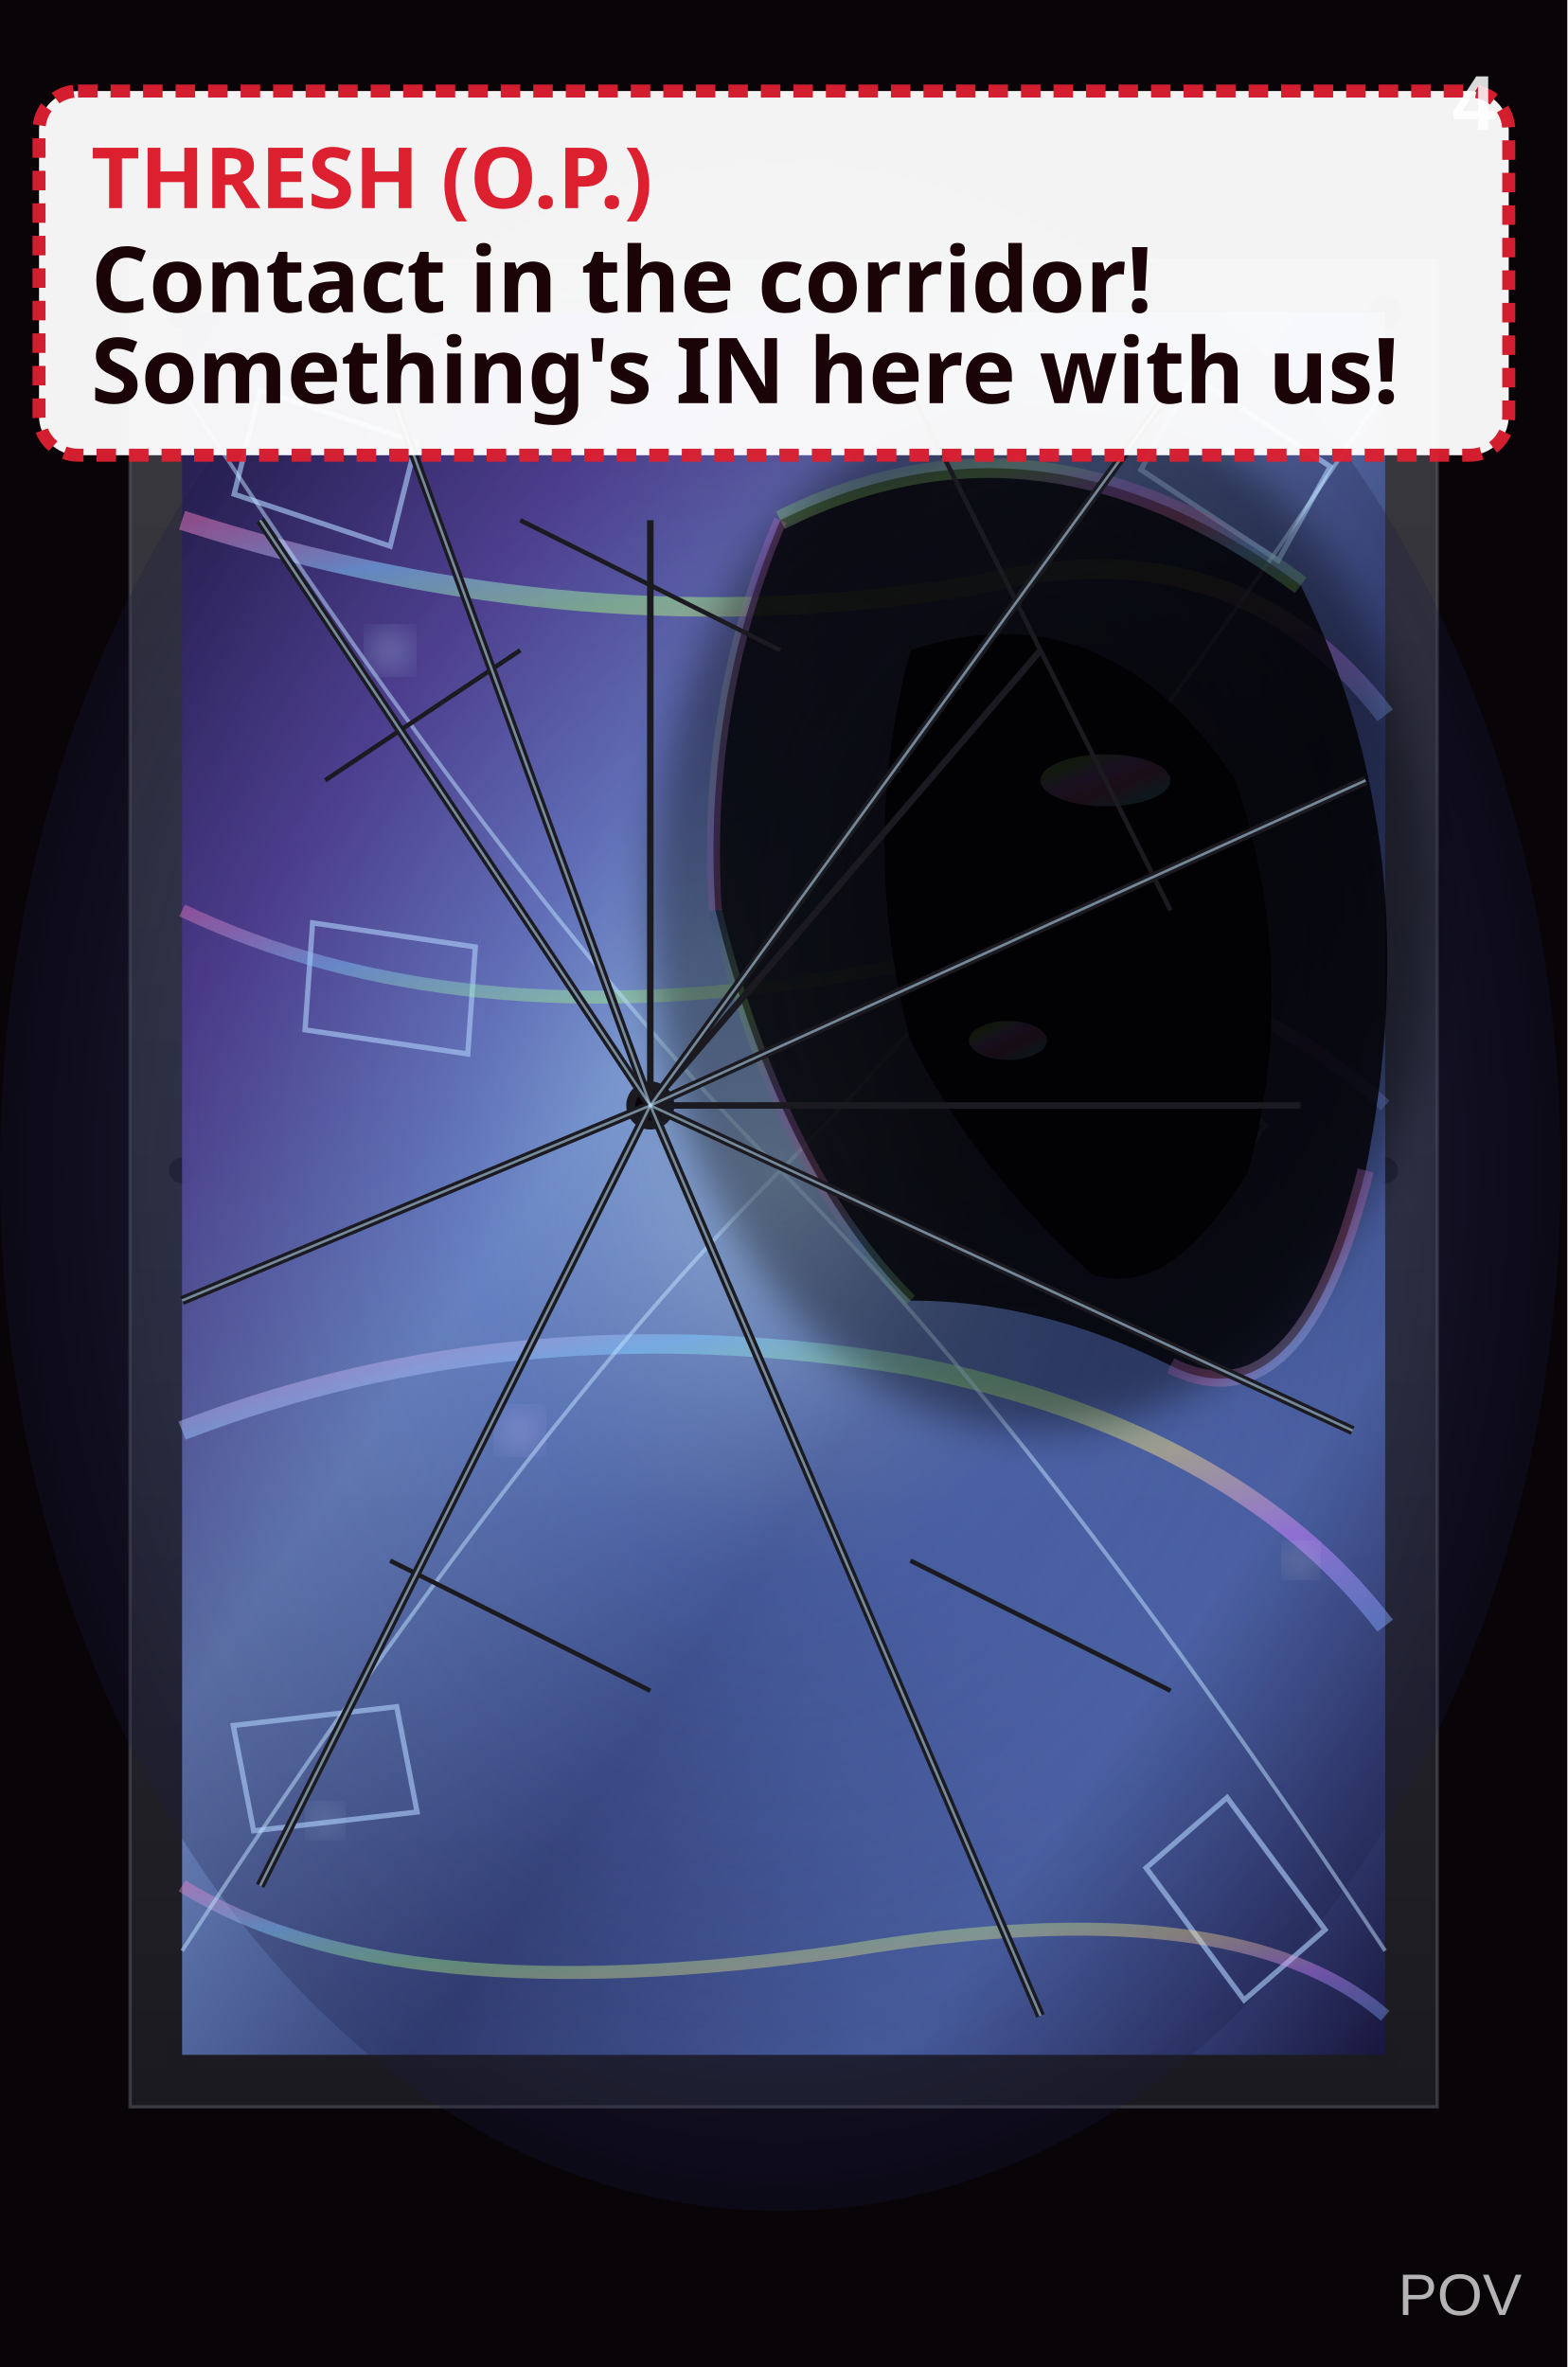
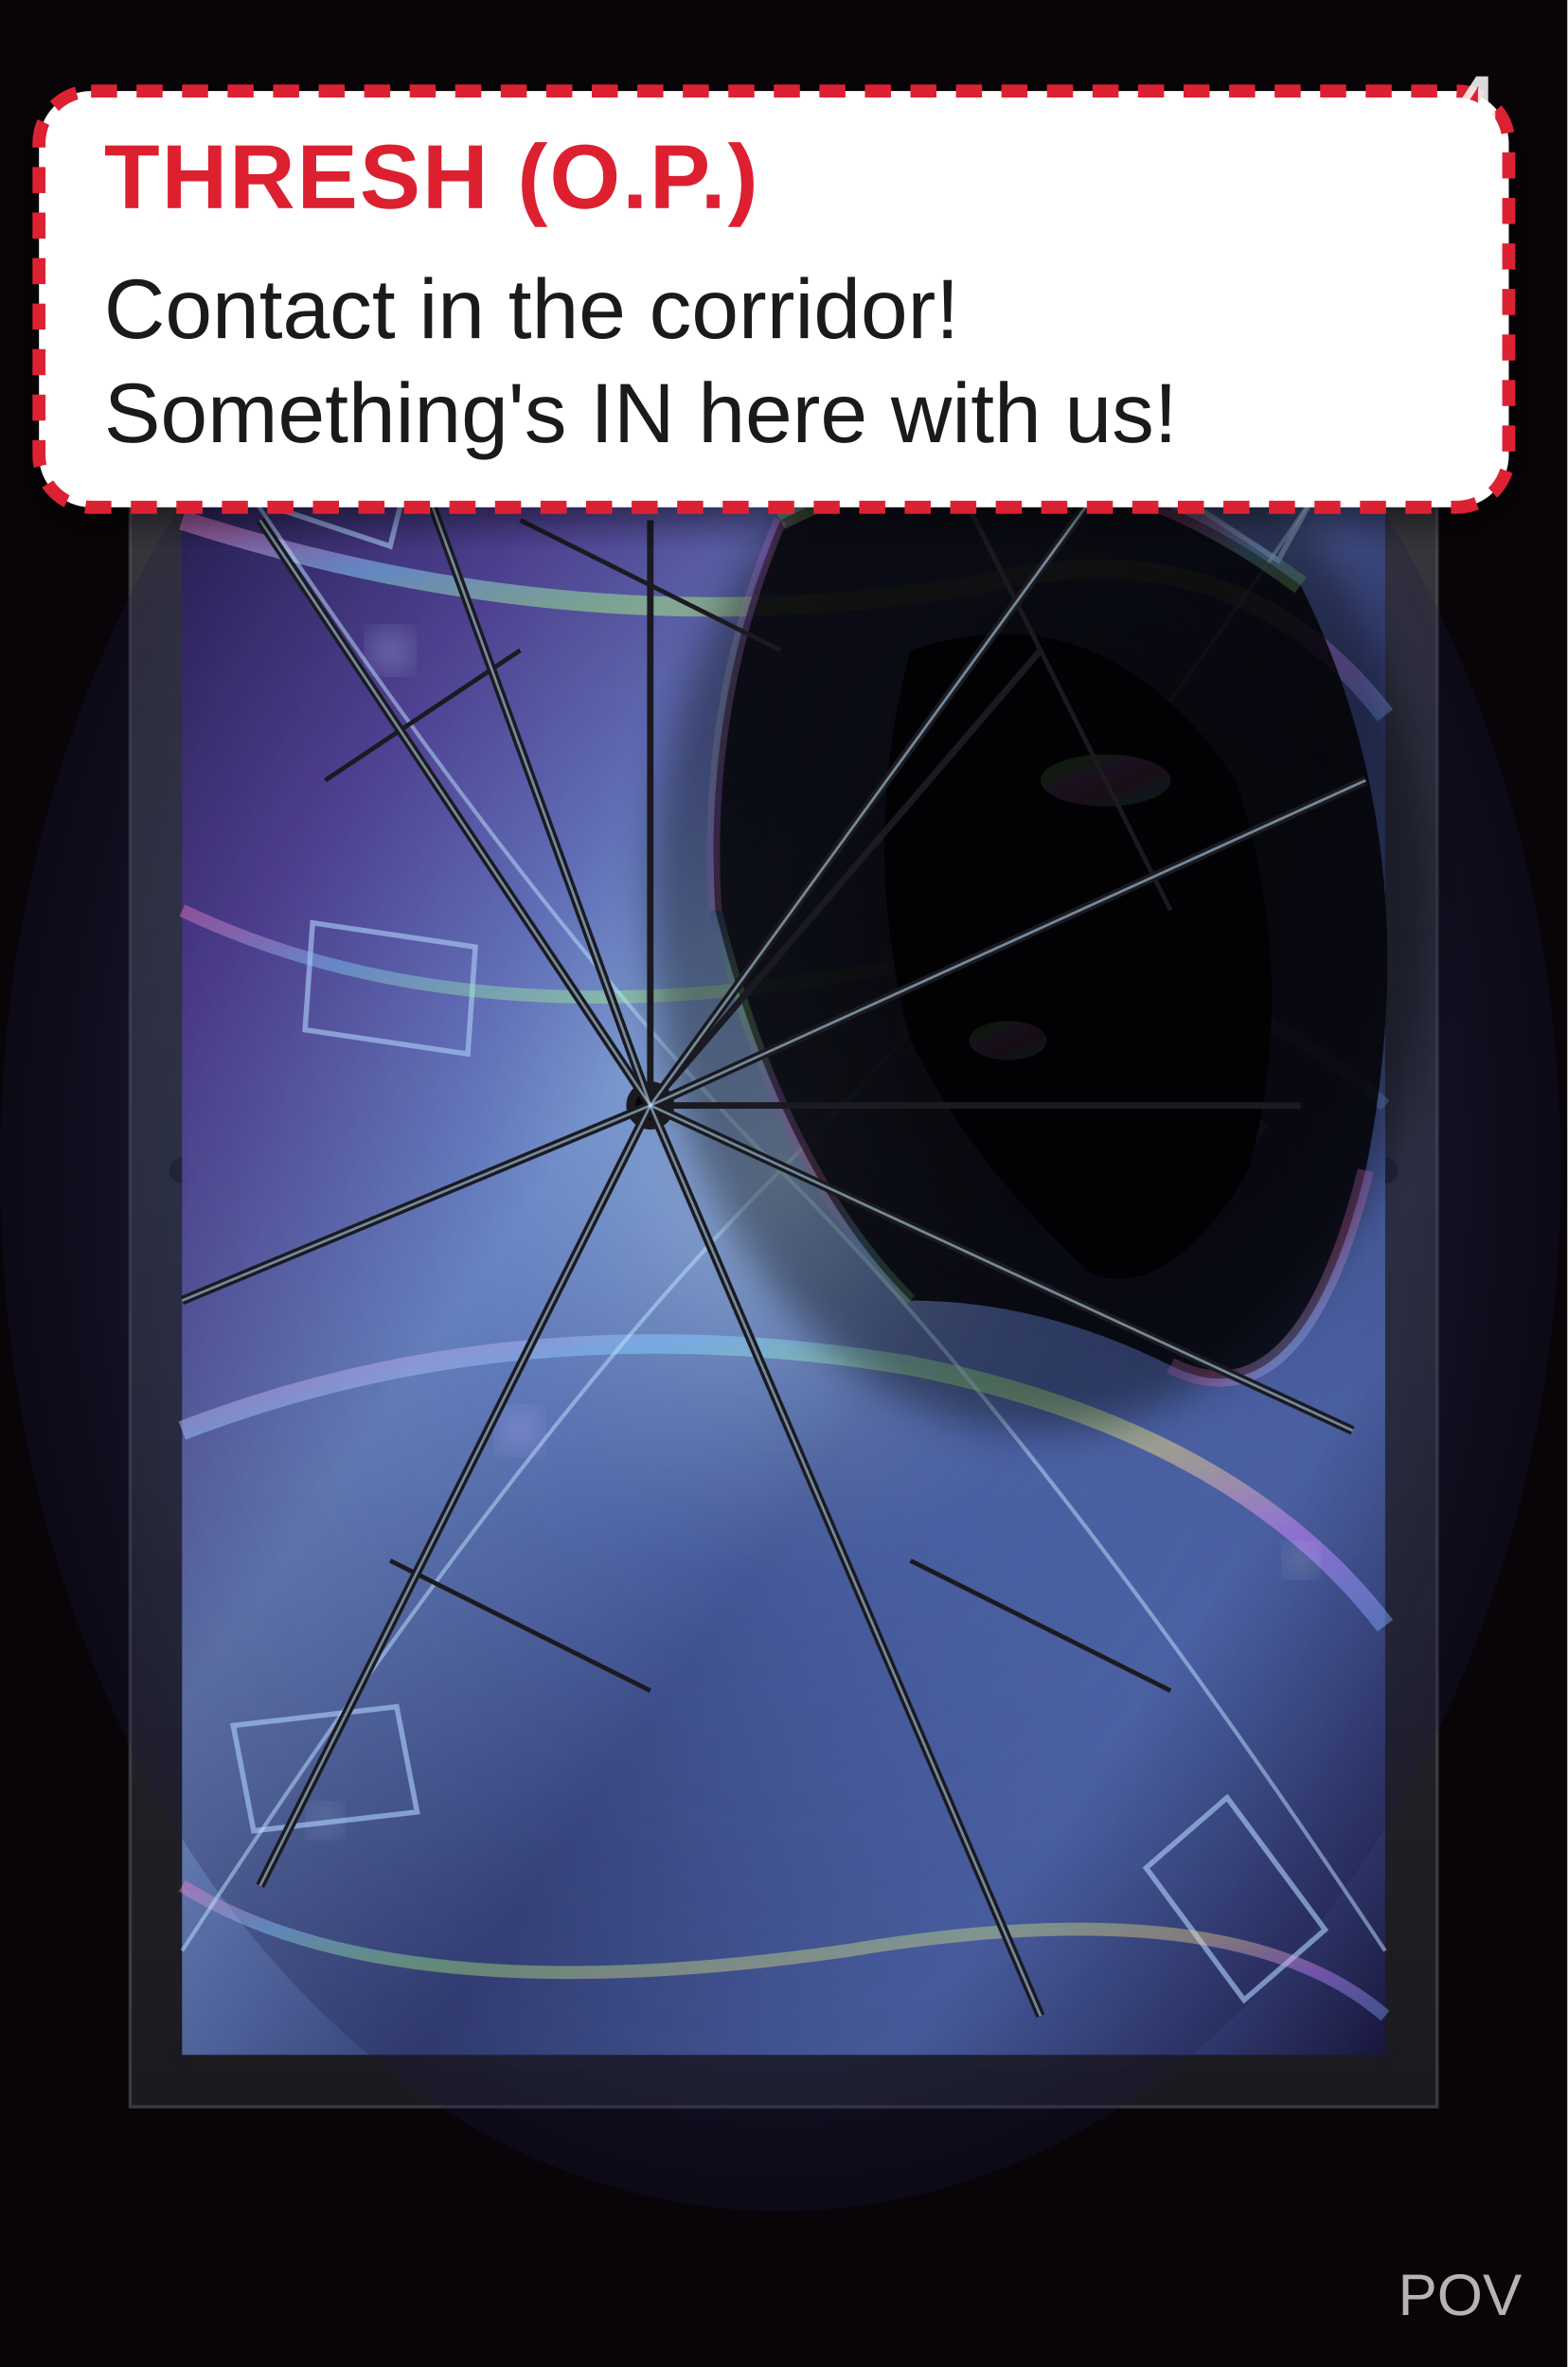
<svg xmlns="http://www.w3.org/2000/svg" viewBox="0 0 241 364" width="241" height="364">
  <defs>
    <linearGradient id="p3p4corridorChaos" x1="0%" y1="0%" x2="100%" y2="100%">
      <stop offset="0%" stop-color="#1a1842" stop-opacity="0.95" />
      <stop offset="20%" stop-color="#5a3aa0" stop-opacity="0.85" />
      <stop offset="40%" stop-color="#7a98d8" stop-opacity="0.85" />
      <stop offset="60%" stop-color="#3a4a8a" stop-opacity="0.85" />
      <stop offset="80%" stop-color="#5a78c8" stop-opacity="0.85" />
      <stop offset="100%" stop-color="#1a1842" stop-opacity="0.95" />
    </linearGradient>
    <radialGradient id="p3p4chaosGlow" cx="50%" cy="50%">
      <stop offset="0%" stop-color="#bfe4ff" stop-opacity="0.85" />
      <stop offset="40%" stop-color="#5a78c8" stop-opacity="0.55" />
      <stop offset="100%" stop-color="#1a1842" stop-opacity="0.4" />
    </radialGradient>
    <linearGradient id="p3p4prismChaos" x1="0%" y1="0%" x2="100%" y2="100%">
      <stop offset="0%" stop-color="#ff80c8" stop-opacity="0.55" />
      <stop offset="20%" stop-color="#80c8ff" stop-opacity="0.65" />
      <stop offset="40%" stop-color="#a8ff80" stop-opacity="0.55" />
      <stop offset="60%" stop-color="#ffe080" stop-opacity="0.55" />
      <stop offset="80%" stop-color="#c880ff" stop-opacity="0.65" />
      <stop offset="100%" stop-color="#80a8ff" stop-opacity="0.55" />
    </linearGradient>
    <radialGradient id="p3p4titanBody" cx="50%" cy="50%">
      <stop offset="0%" stop-color="#080408" stop-opacity="1" />
      <stop offset="60%" stop-color="#040208" stop-opacity="0.95" />
      <stop offset="100%" stop-color="#020104" stop-opacity="0.9" />
    </radialGradient>
    <linearGradient id="p3p4titanIridescence" x1="0%" y1="0%" x2="100%" y2="100%">
      <stop offset="0%" stop-color="#5a78c8" stop-opacity="0.45" />
      <stop offset="20%" stop-color="#a8ff80" stop-opacity="0.4" />
      <stop offset="40%" stop-color="#c880ff" stop-opacity="0.5" />
      <stop offset="60%" stop-color="#ff80c8" stop-opacity="0.4" />
      <stop offset="80%" stop-color="#80c8ff" stop-opacity="0.45" />
      <stop offset="100%" stop-color="#a8ff80" stop-opacity="0.35" />
    </linearGradient>
    <linearGradient id="p3p4viewport" x1="0%" y1="0%" x2="0%" y2="100%">
      <stop offset="0%" stop-color="#3a3a40" />
      <stop offset="100%" stop-color="#1a1a20" />
    </linearGradient>
    <filter id="p3p4bloom" x="-50%" y="-50%" width="200%" height="200%">
      <feGaussianBlur stdDeviation="3" />
    </filter>
    <filter id="p3p4strongBloom" x="-50%" y="-50%" width="200%" height="200%">
      <feGaussianBlur stdDeviation="5" />
+     </filter>
+     <filter id="balloonShadow" x="-10%" y="-10%" width="120%" height="120%">
+       <feDropShadow dx="0" dy="2" stdDeviation="2.5" flood-color="#000" flood-opacity="0.45" />
    </filter>
  </defs>
  <g id="p3p4-interior">
    <rect width="241" height="364" fill="#080408" />
    <rect x="20" y="40" width="201" height="284" fill="url(#p3p4viewport)" />
    <circle cx="28" cy="48" r="2.5" fill="#1a1a20" />
    <circle cx="213" cy="48" r="2.5" fill="#1a1a20" />
    <circle cx="28" cy="316" r="2.5" fill="#1a1a20" />
    <circle cx="213" cy="316" r="2.5" fill="#1a1a20" />
    <circle cx="28" cy="180" r="2" fill="#1a1a20" />
    <circle cx="213" cy="180" r="2" fill="#1a1a20" />
    <rect x="20" y="40" width="201" height="284" fill="none" stroke="#5a5a60" stroke-width="0.5" opacity="0.55" />
  </g>
  <g id="p3p4-viewport-content" clip-path="inset(40px 20px 40px 20px)">
    <rect x="28" y="48" width="185" height="268" fill="url(#p3p4corridorChaos)" />
    <ellipse cx="120" cy="180" rx="120" ry="160" fill="url(#p3p4chaosGlow)" opacity="0.65" />
    <g stroke="#a8c8f5" stroke-width="0.8" fill="none" opacity="0.65">
      <polygon points="40,60 64,68 60,84 36,76" />
      <polygon points="180,60 204,68 200,84 176,76" transform="rotate(15 190 72)" />
      <polygon points="50,140 74,148 70,164 46,156" transform="rotate(-10 60 152)" />
      <polygon points="170,160 194,168 190,184 166,176" transform="rotate(20 180 172)" />
      <polygon points="40,260 64,268 60,284 36,276" transform="rotate(-25 50 272)" />
      <polygon points="180,280 204,288 200,304 176,296" transform="rotate(35 190 292)" />
    </g>
    <path d="M28,80 Q90,100 150,90 Q190,80 213,110" fill="none" stroke="url(#p3p4prismChaos)" stroke-width="3" opacity="0.85" />
    <path d="M28,140 Q70,160 130,150 Q180,140 213,170" fill="none" stroke="url(#p3p4prismChaos)" stroke-width="2" opacity="0.7" />
    <path d="M28,220 Q80,200 140,210 Q190,220 213,250" fill="none" stroke="url(#p3p4prismChaos)" stroke-width="3" opacity="0.85" />
    <path d="M28,290 Q60,310 130,300 Q190,290 213,310" fill="none" stroke="url(#p3p4prismChaos)" stroke-width="2" opacity="0.7" />
    <g stroke="#bfe4ff" stroke-width="0.6" fill="none" opacity="0.5">
      <path d="M28,60 Q80,140 120,180" />
      <path d="M213,60 Q160,140 120,180" />
      <path d="M28,300 Q80,220 120,180" />
      <path d="M213,300 Q160,220 120,180" />
    </g>
    <g id="p3p4-titan">
      <path d="M120,80 Q160,60 200,90 Q220,130 210,180 Q200,220 180,210 Q160,200 140,200 Q120,180 110,140 Q108,108 120,80 Z" fill="url(#p3p4titanBody)" opacity="0.92" />
      <path d="M140,100 Q170,90 190,120 Q200,150 192,180 Q180,200 168,196 Q150,180 140,160 Q132,130 140,100 Z" fill="#020104" opacity="0.95" />
      <path d="M120,80 Q160,60 200,90" fill="none" stroke="url(#p3p4titanIridescence)" stroke-width="3" opacity="0.85" />
      <path d="M210,180 Q200,220 180,210" fill="none" stroke="url(#p3p4titanIridescence)" stroke-width="2.5" opacity="0.8" />
      <path d="M110,140 Q108,108 120,80" fill="none" stroke="url(#p3p4titanIridescence)" stroke-width="2" opacity="0.75" />
      <path d="M140,200 Q120,180 110,140" fill="none" stroke="url(#p3p4titanIridescence)" stroke-width="2" opacity="0.7" />
      <ellipse cx="170" cy="120" rx="10" ry="4" fill="url(#p3p4titanIridescence)" opacity="0.4" />
      <ellipse cx="155" cy="160" rx="6" ry="3" fill="url(#p3p4titanIridescence)" opacity="0.35" />
      <ellipse cx="160" cy="140" rx="60" ry="80" fill="#000" opacity="0.4" filter="url(#p3p4bloom)" />
    </g>
    <circle cx="60" cy="100" r="2" fill="#bfe4ff" filter="url(#p3p4bloom)" />
    <circle cx="80" cy="220" r="2" fill="#c8b8ff" filter="url(#p3p4bloom)" />
    <circle cx="200" cy="240" r="1.5" fill="#fff5d8" filter="url(#p3p4bloom)" />
    <circle cx="50" cy="280" r="1.5" fill="#bfe4ff" filter="url(#p3p4bloom)" />
  </g>
  <g id="p3p4-cracks" stroke="#1a1a20" stroke-width="1.4" fill="none">
    <circle cx="100" cy="170" r="3" fill="#080408" stroke="#1a1a20" stroke-width="1.4" />
    <line x1="100" y1="170" x2="40" y2="80" />
    <line x1="100" y1="170" x2="180" y2="60" />
    <line x1="100" y1="170" x2="210" y2="120" />
    <line x1="100" y1="170" x2="208" y2="220" />
    <line x1="100" y1="170" x2="160" y2="310" />
    <line x1="100" y1="170" x2="40" y2="290" />
    <line x1="100" y1="170" x2="28" y2="200" />
    <line x1="100" y1="170" x2="60" y2="60" />
    <line x1="100" y1="170" x2="200" y2="170" stroke-width="1" />
    <line x1="100" y1="170" x2="100" y2="80" stroke-width="1" />
    <line x1="100" y1="170" x2="160" y2="100" stroke-width="1" />
    <line x1="50" y1="120" x2="80" y2="100" stroke-width="0.7" />
    <line x1="160" y1="100" x2="180" y2="140" stroke-width="0.7" />
    <line x1="60" y1="240" x2="100" y2="260" stroke-width="0.7" />
    <line x1="140" y1="240" x2="180" y2="260" stroke-width="0.7" />
    <line x1="80" y1="80" x2="120" y2="100" stroke-width="0.7" />
    <line x1="140" y1="60" x2="160" y2="100" stroke-width="0.7" />
    <line x1="100" y1="170" x2="40" y2="80" stroke="#bfe4ff" stroke-width="0.4" opacity="0.55" />
    <line x1="100" y1="170" x2="180" y2="60" stroke="#bfe4ff" stroke-width="0.4" opacity="0.55" />
    <line x1="100" y1="170" x2="210" y2="120" stroke="#bfe4ff" stroke-width="0.4" opacity="0.55" />
    <line x1="100" y1="170" x2="208" y2="220" stroke="#bfe4ff" stroke-width="0.4" opacity="0.55" />
    <line x1="100" y1="170" x2="160" y2="310" stroke="#bfe4ff" stroke-width="0.4" opacity="0.55" />
    <line x1="100" y1="170" x2="40" y2="290" stroke="#bfe4ff" stroke-width="0.4" opacity="0.55" />
    <line x1="100" y1="170" x2="28" y2="200" stroke="#bfe4ff" stroke-width="0.4" opacity="0.55" />
    <line x1="100" y1="170" x2="60" y2="60" stroke="#bfe4ff" stroke-width="0.4" opacity="0.55" />
  </g>
  <g id="p3p4-dialogue">
-     <rect x="6" y="14" width="226" height="56" rx="6" fill="white" stroke="#dc2030" stroke-width="2" stroke-dasharray="3,2" opacity="0.95" />
-     <text x="14" y="32" font-family="Impact, sans-serif" font-size="13" font-weight="900" fill="#dc2030">THRESH (O.P.)</text>
-     <text x="14" y="48" font-family="Impact, sans-serif" font-size="14" font-weight="900" fill="#1a0408">Contact in the corridor!</text>
-     <text x="14" y="62" font-family="Impact, sans-serif" font-size="14" font-weight="900" fill="#1a0408">Something's IN here with us!</text>
+     <rect x="6" y="14" width="226" height="64" rx="8" fill="#ffffff" stroke="#dc2030" stroke-width="2" stroke-dasharray="4,3" filter="url(#balloonShadow)" />
+     <text x="16" y="32" font-family="Helvetica Neue, Arial, sans-serif" font-size="14" font-weight="800" fill="#dc2030" letter-spacing="0.3">THRESH (O.P.)</text>
+     <text x="16" y="52" font-family="Helvetica Neue, Arial, sans-serif" font-size="13" font-weight="500" fill="#1a1a1a">Contact in the corridor!</text>
+     <text x="16" y="68" font-family="Helvetica Neue, Arial, sans-serif" font-size="13" font-weight="500" fill="#1a1a1a">Something's IN here with us!</text>
  </g>
  <g id="p3p4-meta">
    <text x="230" y="20" text-anchor="end" font-family="Helvetica Neue, Arial, sans-serif" font-size="12" font-weight="bold" fill="#fff" opacity="0.85">4</text>
    <text x="234" y="356" text-anchor="end" font-family="Helvetica Neue, Arial, sans-serif" font-size="9" fill="#fff" opacity="0.7">POV</text>
  </g>
</svg>
